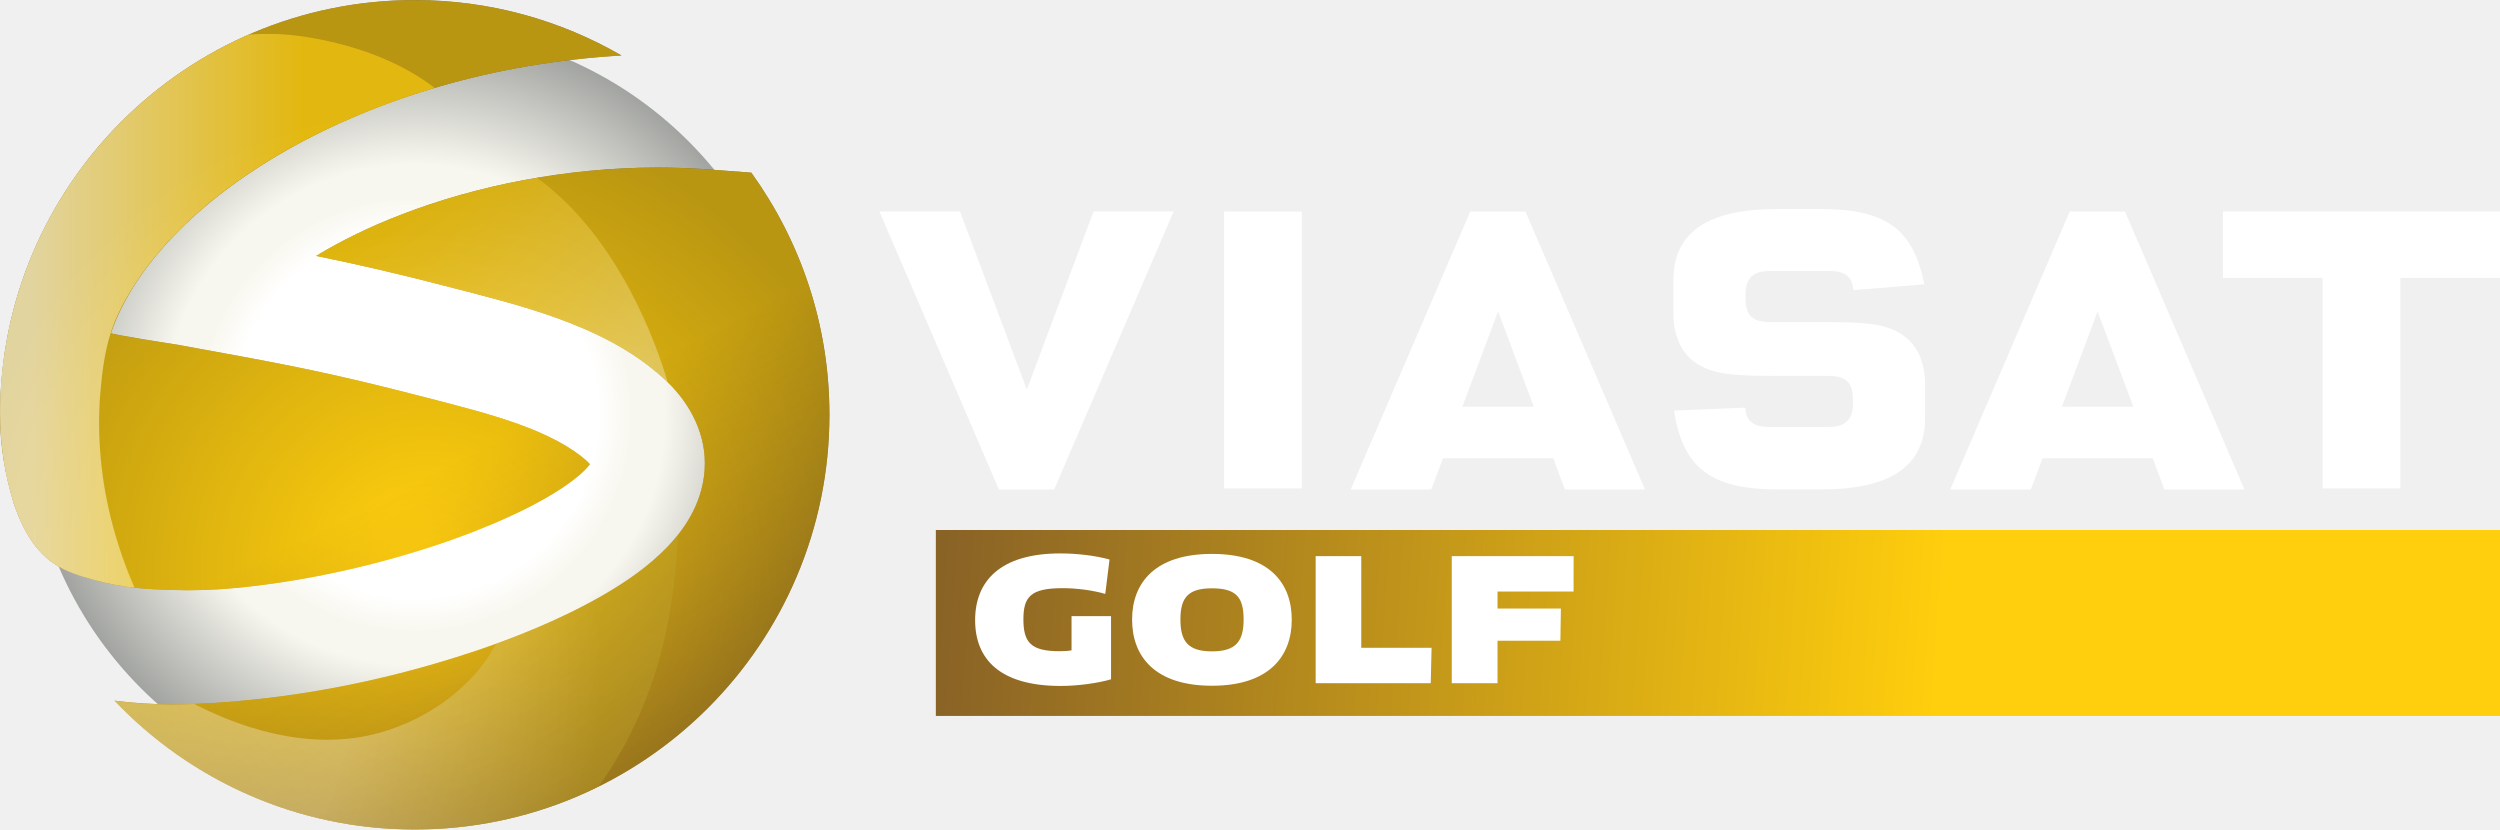
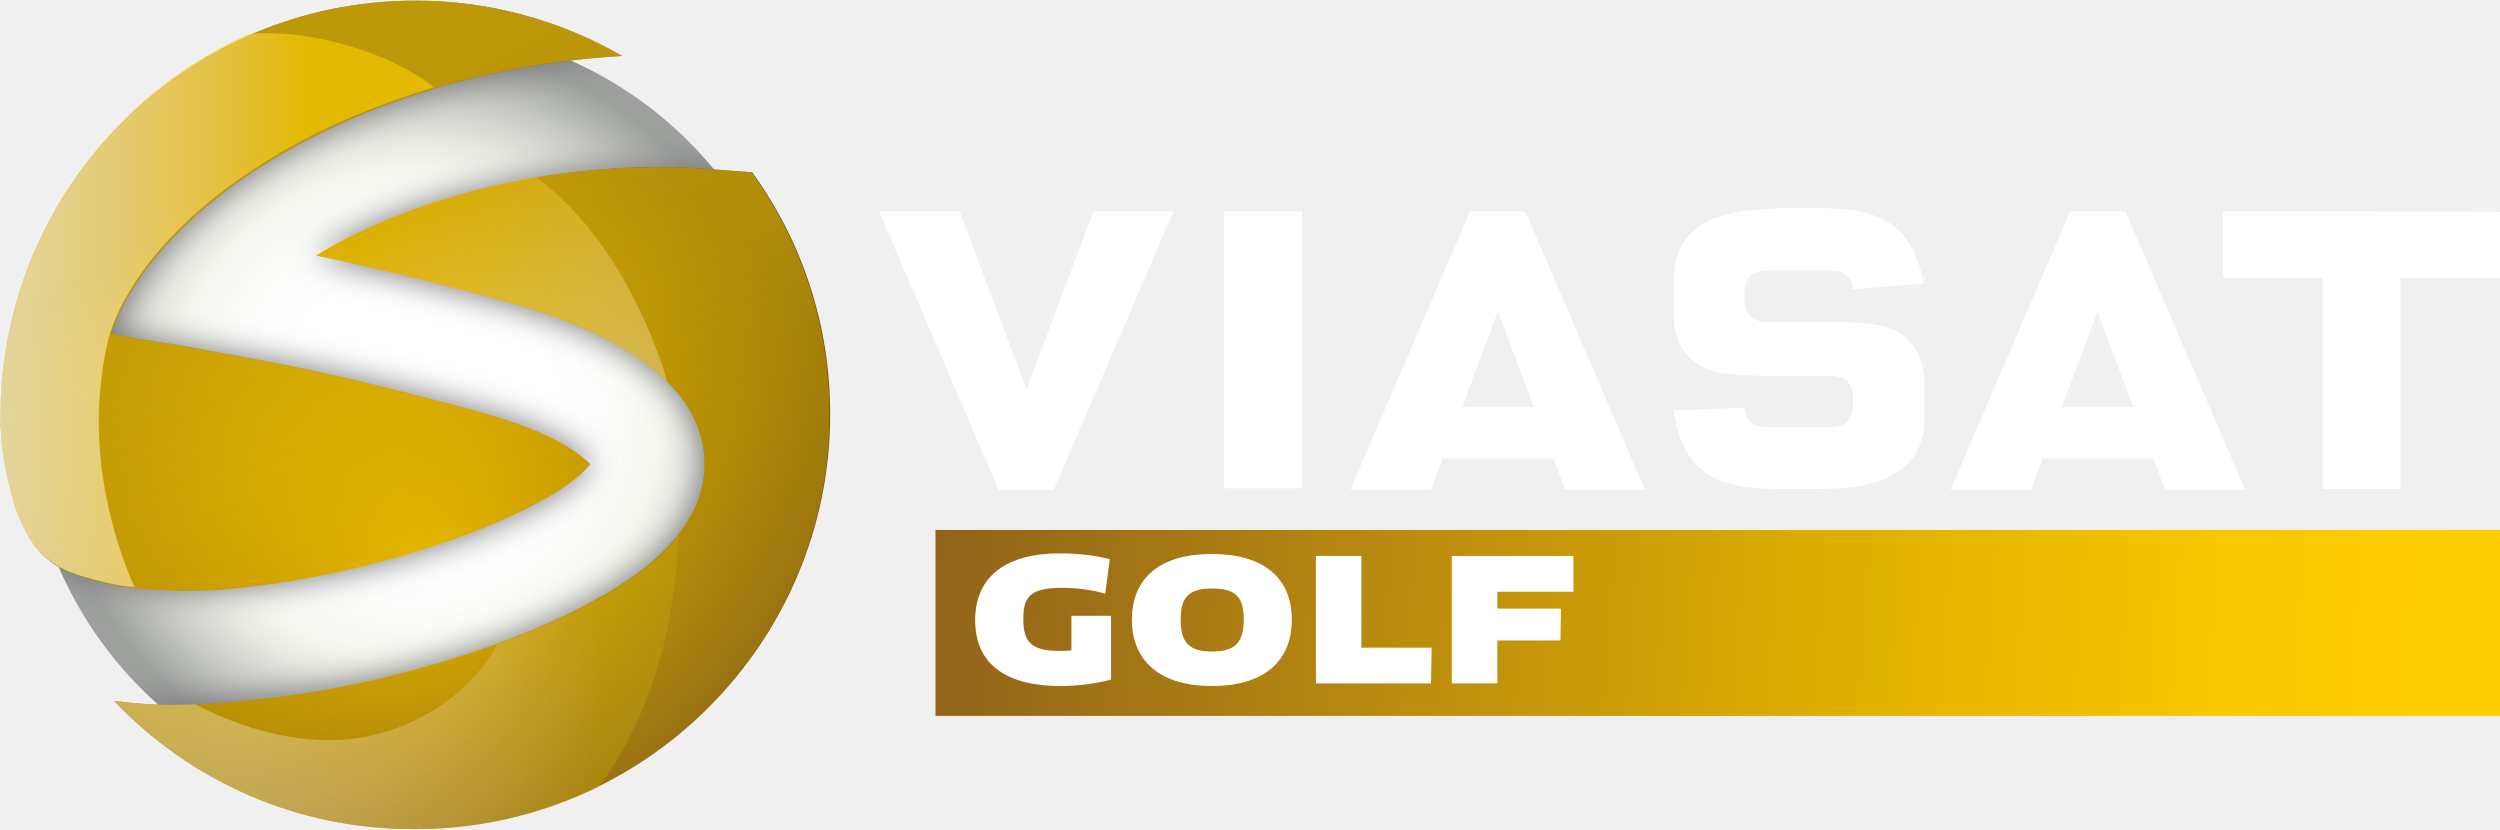
- <svg xmlns="http://www.w3.org/2000/svg" width="211.67mm" height="70.228mm" version="1.1" viewBox="0 0 211.67 70.228">
+ <svg xmlns="http://www.w3.org/2000/svg" width="813.53" height="270" version="1.1" viewBox="0 0 813.53 270" xml:space="preserve">
  <defs>
-     <clipPath id="ag">
-       <path d="m86.47 62.221c0-11.247 9.118-20.364 20.366-20.364s20.366 9.117 20.366 20.364c0 11.249-9.118 20.365-20.366 20.365s-20.366-9.116-20.366-20.365" />
-     </clipPath>
-     <clipPath id="af">
-       <path d="m86.47 82.586h40.732v-40.729h-40.732z" />
-     </clipPath>
-     <radialGradient id="c" cx="0" cy="0" r="1" gradientTransform="matrix(20.365 0 0 -20.365 106.84 62.221)" gradientUnits="userSpaceOnUse">
+     <linearGradient id="SVGID_1_" x1="620.76" x2="379.31" y1="338.06" y2="320.96" gradientTransform="matrix(2.116 0 0 2.116 -499.02 -494.51)" gradientUnits="userSpaceOnUse">
+       <stop stop-color="#FFCF00" offset=".033" />
+       <stop stop-color="#F6C600" offset=".197" />
+       <stop stop-color="#DEAE00" offset=".43" />
+       <stop stop-color="#BA8B0F" offset=".706" />
+       <stop stop-color="#90631A" offset="1" />
+     </linearGradient>
+     <linearGradient id="SVGID_10_" x1="276.53" x2="334" y1="249.83" y2="362.19" gradientTransform="matrix(2.116 0 0 2.116 -499.02 -494.51)" gradientUnits="userSpaceOnUse">
+       <stop stop-color="#FFCF00" offset="0" />
+       <stop stop-color="#FAC900" offset=".2" />
+       <stop stop-color="#E9BA00" offset=".405" />
+       <stop stop-color="#D0A100" offset=".611" />
+       <stop stop-color="#B18213" offset=".817" />
+       <stop stop-color="#90631A" offset="1" />
+     </linearGradient>
+     <radialGradient id="SVGID_11_" cx="-1555.8" cy="901.54" r="148.93" gradientTransform="matrix(1.3627 0 0 1.3627 2113.3 -1008.3)" gradientUnits="userSpaceOnUse">
+       <stop stop-color="#fff" offset=".401" />
+       <stop stop-color="#FEFDFA" offset=".454" />
+       <stop stop-color="#FAF6EA" offset=".531" />
+       <stop stop-color="#F3EBCF" offset=".624" />
+       <stop stop-color="#E9DCA8" offset=".728" />
+       <stop stop-color="#DDC973" offset=".843" />
+       <stop stop-color="#CDB32C" offset=".964" />
+       <stop stop-color="#C8AD0A" offset="1" />
+     </radialGradient>
+     <linearGradient id="SVGID_12_" x1="235.79" x2="302.65" y1="281.48" y2="281.48" gradientTransform="matrix(2.116 0 0 2.116 -499.02 -494.51)" gradientUnits="userSpaceOnUse">
      <stop stop-color="#fff" offset="0" />
-       <stop stop-color="#fff" offset=".343" />
-       <stop stop-color="#fff" offset=".472" />
-       <stop stop-color="#f8f7ef" offset=".56" />
-       <stop stop-color="#f8f7ef" offset=".645" />
-       <stop stop-color="#a1a3a0" offset="1" />
-     </radialGradient>
-     <clipPath id="ae">
-       <path d="m85.01 62.221c0-1.609 0.267-3.177 0.723-4.67 0.599-1.732 1.434-3.02 2.964-3.602 2.333-0.89 4.141-0.906 5.366-0.948 1.14-0.041 2.343 3e-3 3.52 0.121 3.71 0.375 7.433 1.219 10.962 2.436 0.787 0.273 2.044 0.739 3.323 1.331 1.28 0.583 2.59 1.315 3.419 1.984 0.373 0.288 0.632 0.568 0.772 0.748-0.041 0.044-0.091 0.094-0.153 0.152-0.789 0.726-2.063 1.402-3.582 1.947-1.517 0.551-3.242 0.983-4.892 1.41-5.249 1.363-7.551 1.774-12.999 2.763 0 0-3.616 0.56-3.592 0.627 2.422 6.991 13.321 13.827 26.876 14.61-3.208 1.853-6.911 2.917-10.882 2.917-12.053 0-21.825-9.772-21.825-21.826m34.59 13.012c-4.748 0-9.483-0.936-13.455-2.47-1.652-0.632-3.169-1.375-4.498-2.18 2.208-0.449 4.333-0.938 7.279-1.705 1.602-0.419 3.506-0.883 5.422-1.575 1.912-0.7 3.874-1.62 5.554-3.138 1.264-1.116 2.215-2.739 2.2-4.506 1e-3 -0.944-0.26-1.819-0.626-2.539-0.367-0.727-0.835-1.324-1.334-1.848-1.006-1.044-2.167-1.834-3.358-2.527-2.372-1.371-4.901-2.313-6.3-2.8-3.949-1.36-8.104-2.306-12.304-2.73-1.29-0.131-2.672-0.234-4.106-0.234-0.991 2e-3 -2.011 0.059-3.04 0.194 3.975-4.174 9.582-6.779 15.801-6.779 12.053 0 21.825 9.772 21.825 21.825 0 4.758-1.528 9.157-4.112 12.743l-2.252 0.17c-0.89 0.065-1.782 0.099-2.672 0.099z" />
-     </clipPath>
-     <clipPath id="ad">
-       <path d="m85.01 84.047h43.65v-43.65h-43.65z" />
-     </clipPath>
-     <radialGradient id="b" cx="0" cy="0" r="1" gradientTransform="matrix(24.05 0 0 -24.05 107.49 54.135)" gradientUnits="userSpaceOnUse">
-       <stop stop-color="#ffce0d" offset="0" />
-       <stop stop-color="#ffce0d" offset=".062" />
-       <stop stop-color="#514218" offset="1" />
-     </radialGradient>
-     <clipPath id="ac">
-       <path d="m85.009 40.394h131.57v43.653h-131.57z" />
-     </clipPath>
-     <clipPath id="ab">
-       <path d="m85.009 84.046h43.649v-43.65h-43.649z" />
-     </clipPath>
-     <clipPath id="aa">
-       <path d="m85.009 62.221c0-1.61 0.265-3.177 0.722-4.67 0.599-1.733 1.434-3.021 2.963-3.604 2.335-0.888 4.142-0.904 5.367-0.946 1.141-0.041 2.344 2e-3 3.521 0.121 3.709 0.374 7.43 1.218 10.962 2.435 0.786 0.272 2.044 0.738 3.323 1.33 1.279 0.584 2.59 1.315 3.419 1.984 0.372 0.29 0.631 0.57 0.77 0.749-0.041 0.044-0.09 0.094-0.153 0.152-0.788 0.725-2.062 1.401-3.581 1.947-1.517 0.551-3.242 0.984-4.892 1.41-5.248 1.362-7.55 1.775-12.998 2.763 0 0-3.617 0.56-3.593 0.627 2.422 6.991 13.322 13.827 26.876 14.61-3.208 1.853-6.91 2.917-10.882 2.917-12.053 0-21.824-9.772-21.824-21.825m34.591 13.011c-4.748 0-9.484-0.935-13.456-2.47-1.653-0.632-3.17-1.375-4.5-2.179 2.209-0.449 4.334-0.94 7.279-1.706 1.602-0.419 3.506-0.883 5.424-1.575 1.911-0.699 3.874-1.62 5.555-3.138 1.261-1.115 2.213-2.74 2.198-4.506 1e-3 -0.944-0.259-1.819-0.626-2.54-0.367-0.725-0.835-1.323-1.334-1.847-1.006-1.044-2.166-1.833-3.358-2.527-2.372-1.372-4.9-2.313-6.301-2.799-3.948-1.361-8.104-2.307-12.303-2.732-1.289-0.13-2.673-0.233-4.105-0.233-0.993 1e-3 -2.013 0.059-3.041 0.194 3.976-4.174 9.583-6.778 15.801-6.778 12.054 0 21.825 9.771 21.825 21.825 0 4.757-1.527 9.156-4.111 12.742l-2.252 0.17c-0.891 0.064-1.782 0.099-2.674 0.099h-0.021" />
-     </clipPath>
-     <clipPath id="z">
-       <path d="m119.61 101.74 26.749-52.295-52.294-26.749-26.749 52.295z" />
-     </clipPath>
-     <linearGradient id="h" x2="1" gradientTransform="matrix(19.663 -38.441 -38.441 -19.663 98.946 78.524)" gradientUnits="userSpaceOnUse">
-       <stop stop-color="#ffce0d" offset="0" />
-       <stop stop-color="#ffce0d" offset=".492" />
-       <stop stop-color="#896226" offset="1" />
+       <stop stop-color="#FFFAED" offset=".087" />
+       <stop stop-color="#feb" offset=".272" />
+       <stop stop-color="#FFDA5B" offset=".536" />
+       <stop stop-color="#FFCF00" offset=".703" />
    </linearGradient>
-     <clipPath id="y">
-       <path d="m91.013 55.914h29.67v-15.52h-29.67z" />
-     </clipPath>
-     <clipPath id="x">
-       <path d="m120.12 55.268c-1.006-1.044-2.166-1.832-3.357-2.527-2.042-1.179-4.196-2.04-5.65-2.568-1.259-2.404-3.927-4.245-6.739-4.837-1.826-0.385-4.929-0.481-9.094 1.64l-0.05 0.025c-0.356-0.012-0.816-0.025-1.176-0.025-0.992 2e-3 -2.013 0.06-3.042 0.196 3.975-4.174 9.584-6.778 15.802-6.778 3.484 0 6.777 0.817 9.7 2.27 3.494 4.866 4.014 10.045 4.168 13.25-0.18-0.229-0.369-0.442-0.562-0.646" />
-     </clipPath>
-     <clipPath id="w">
-       <path d="m91.013 55.914h29.67v-15.52h-29.67z" />
-     </clipPath>
-     <radialGradient id="a" cx="0" cy="0" r="1" gradientTransform="matrix(32.811 0 0 -32.811 83.921 48.441)" gradientUnits="userSpaceOnUse">
-       <stop stop-color="#fff" offset="0" />
-       <stop stop-color="#fff" offset=".401" />
-       <stop stop-color="#fff" offset=".592" />
-       <stop stop-color="#c1ab2f" offset="1" />
-     </radialGradient>
-     <clipPath id="v">
-       <path d="m85.01 82.27h22.872v-29.15h-22.872z" />
-     </clipPath>
-     <clipPath id="u">
-       <path d="m98.981 82.269c-0.215-2e-3 -0.43-0.01-0.644-0.027-0.081-5e-3 -0.197 4e-3 -0.271-0.028-0.139-0.06-0.275-0.123-0.411-0.186-0.515-0.237-1.021-0.497-1.514-0.776-3.946-2.218-7.158-5.672-9.08-9.77-0.925-1.97-1.549-4.077-1.849-6.234-0.319-2.3-0.286-4.631 0.288-6.888 0.069-0.271 0.145-0.541 0.227-0.809 0.42-1.22 1.037-2.448 2.141-3.182 0.625-0.416 1.37-0.639 2.085-0.837 0.699-0.193 1.411-0.33 2.13-0.412-0.926 2.151-1.549 4.414-1.768 6.749-0.109 1.156-0.122 2.321-0.029 3.478 0.087 1.054 0.225 2.157 0.543 3.168 0.298 0.95 0.803 1.858 1.347 2.684 0.628 0.953 1.366 1.832 2.168 2.642 1.623 1.639 3.511 3.021 5.507 4.169 2.535 1.455 5.234 2.571 8.031 3.414-1.706 1.313-3.84 2.103-5.935 2.533-0.94 0.193-1.9 0.313-2.862 0.313-0.035 0-0.069-1e-3 -0.104-1e-3" />
-     </clipPath>
-     <clipPath id="t">
-       <path d="m84.893 82.278h22.989v-29.158h-22.989z" />
-     </clipPath>
-     <linearGradient id="g" x2="1" gradientTransform="matrix(22.872 0 0 -22.872 85.01 67.695)" gradientUnits="userSpaceOnUse">
-       <stop stop-color="#fff" offset="0" />
-       <stop stop-color="#fff" offset=".075" />
-       <stop stop-color="#ffce0d" offset=".703" />
-       <stop stop-color="#ffce0d" offset=".753" />
-       <stop stop-color="#ffce0d" offset="1" />
-     </linearGradient>
-     <clipPath id="s">
-       <path d="m98.078 84.047h19.632v-4.633h-19.632z" />
-     </clipPath>
-     <clipPath id="r">
-       <path d="m98.078 82.219c2.272 0.243 5.413-0.397 7.899-1.626 0.701-0.347 1.348-0.739 1.905-1.168-0.012-4e-3 -0.022-6e-3 -0.034-0.011 3.044 0.907 6.365 1.514 9.862 1.716-3.208 1.853-6.91 2.917-10.882 2.917-3.111 0-6.07-0.653-8.75-1.828" />
-     </clipPath>
-     <clipPath id="q">
-       <path d="m95.85 81.1 9.372 12.392 14.717-11.131-9.372-12.392z" />
-     </clipPath>
-     <linearGradient id="f" x2="1" gradientTransform="matrix(10.312 13.635 13.635 -10.312 101.84 73.671)" gradientUnits="userSpaceOnUse">
-       <stop stop-color="#fff" offset="0" />
-       <stop stop-color="#fff" offset=".005" />
-       <stop stop-color="#fff" offset=".175" />
-       <stop stop-color="#896226" offset=".83" />
-       <stop stop-color="#896226" offset="1" />
-     </linearGradient>
-     <clipPath id="p">
-       <path d="m113.29 75.229h15.372v-32.566h-15.372z" />
-     </clipPath>
-     <clipPath id="o">
-       <path d="m119.59 75.228c-2.125 0-4.246-0.19-6.298-0.535 2.562-1.812 5.373-5.665 6.881-10.775l-4e-3 4e-3c0-1e-3 0-4e-3 1e-3 -5e-3 -6e-3 6e-3 -0.013 0.013-0.02 0.019 1.14-1.103 1.971-2.63 1.957-4.28 0-0.946-0.26-1.82-0.627-2.541-0.224-0.445-0.487-0.841-0.772-1.202-0.155-3.205-0.675-8.383-4.168-13.25 7.185 3.571 12.124 10.984 12.124 19.554 0 4.758-1.527 9.156-4.111 12.741l-2.252 0.171c-0.891 0.065-1.783 0.099-2.673 0.099z" />
-     </clipPath>
-     <clipPath id="n">
-       <path d="m97.599 54.586 21.317 28.049 25.433-19.329-21.317-28.049z" />
-     </clipPath>
-     <linearGradient id="e" x2="1" gradientTransform="matrix(21.769 28.644 28.644 -21.769 110.39 50.854)" gradientUnits="userSpaceOnUse">
-       <stop stop-color="#896226" offset="0" />
-       <stop stop-color="#896226" offset=".005" />
-       <stop stop-color="#896226" offset=".251" />
-       <stop stop-color="#514218" offset="1" />
-     </linearGradient>
-     <clipPath id="m">
-       <path d="m101.64 74.695h18.511v-10.775h-18.511z" />
-     </clipPath>
-     <clipPath id="l">
-       <path d="m106.14 72.761c-1.653-0.632-3.169-1.376-4.5-2.18 2.209-0.448 4.334-0.938 7.281-1.705 1.602-0.418 3.505-0.882 5.422-1.575 1.913-0.692 4.14-1.77 5.809-3.38-0.588 2.005-2.543 7.54-6.767 10.686-0.037 0.034-0.114 0.088-0.114 0.088-2.525-0.426-4.944-1.089-7.131-1.934" />
-     </clipPath>
-     <clipPath id="k">
-       <path d="m114.51 83.215 10.599-16.012-17.83-11.803-10.599 16.012z" />
-     </clipPath>
-     <linearGradient id="d" x2="1" gradientTransform="matrix(13.806 -20.856 -20.856 -13.806 104.43 78.046)" gradientUnits="userSpaceOnUse">
-       <stop stop-color="#ffce0d" offset="0" />
-       <stop stop-color="#ffce0d" offset=".22" />
-       <stop stop-color="#fff" offset=".807" />
+     <linearGradient id="SVGID_15_" x1="292.55" x2="332.9" y1="251.22" y2="312.19" gradientTransform="matrix(2.116 0 0 2.116 -499.02 -494.51)" gradientUnits="userSpaceOnUse">
+       <stop stop-color="#FFCF00" offset=".22" />
+       <stop stop-color="#FFD63A" offset=".315" />
+       <stop stop-color="#FFE48D" offset=".505" />
+       <stop stop-color="#FFF0C2" offset=".676" />
+       <stop stop-color="#FFF8E4" offset=".82" />
+       <stop stop-color="#FFFDF8" offset=".933" />
      <stop stop-color="#fff" offset="1" />
    </linearGradient>
-     <clipPath id="ah">
-       <path d="m85.009 40.394h131.57v43.653h-131.57z" />
+     <radialGradient id="XMLID_8_-1" cx="391.74" cy="414.65" r="233.83" gradientTransform="matrix(.5386 0 0 .5386 -76.029 -88.33)" gradientUnits="userSpaceOnUse">
+       <stop stop-color="#fff" offset=".343" />
+       <stop stop-color="#FDFDFC" offset=".489" />
+       <stop stop-color="#F8F8F2" offset=".603" />
+       <stop stop-color="#F5F5ED" offset=".64" />
+       <stop stop-color="#E8E9E1" offset=".705" />
+       <stop stop-color="#C6C8C3" offset=".825" />
+       <stop stop-color="#9DA09D" offset=".949" />
+     </radialGradient>
+     <clipPath id="clipPath1658">
+       <path d="m184.78-534.18c-129.1 0-233.8 104.7-233.8 233.8s104.7 233.8 233.8 233.8c129.2 0 233.8-104.7 233.8-233.8 0.1-129.1-104.6-233.8-233.8-233.8z" />
    </clipPath>
-     <clipPath id="aj">
-       <path d="m134.26 56.157v-9.786h82.323v9.786h-0.01z" />
-     </clipPath>
-     <clipPath id="ai">
-       <path d="m216.17 40.568-82.601 5.852 1.101 15.54 82.601-5.852z" />
-     </clipPath>
-     <linearGradient id="i" x2="1" gradientTransform="matrix(-82.601 5.852 5.852 82.601 216.72 48.337)" gradientUnits="userSpaceOnUse">
-       <stop stop-color="#ffce0d" offset="0" />
-       <stop stop-color="#ffce0d" offset=".033" />
-       <stop stop-color="#ffce0d" offset=".357" />
-       <stop stop-color="#896226" offset="1" />
-     </linearGradient>
-     <clipPath id="j">
-       <path d="m85.009 40.394h131.57v43.653h-131.57z" />
-     </clipPath>
+     <filter id="filter1583" x="-.048" y="-.048" width="1.096" height="1.096" color-interpolation-filters="sRGB">
+       <feGaussianBlur stdDeviation="10.023" />
+     </filter>
  </defs>
-   <g transform="translate(36.699 -173.35)">
-     <g transform="matrix(1.6088 0 0 -1.6088 -173.46 308.57)" fill="#fff">
-       <g clip-path="url(#j)" fill="#fff">
-         <g transform="translate(142.56 72.92)">
-           <path d="m0 0c-0.097-0.259-3.511-9.373-3.511-9.373s-3.421 9.114-3.517 9.373h-4.241c0.23-0.543 6.186-14.392 6.287-14.629h2.909c0.1 0.237 6.056 14.086 6.288 14.629z" fill="#fff" />
-         </g>
-         <path d="m149.43 58.346h4.089v14.573h-4.089z" />
-         <g transform="translate(163.85 67.661)">
-           <path d="m0 0 1.878-5.015h-3.758zm-1.466 5.256c-0.104-0.237-6.059-14.085-6.29-14.627h4.242c0.083 0.222 0.613 1.641 0.613 1.641h5.801s0.532-1.419 0.616-1.641h4.214c-0.235 0.542-6.186 14.39-6.289 14.627z" fill="#fff" />
-         </g>
-         <g transform="translate(195.4 67.661)">
-           <path d="m0 0 1.882-5.015h-3.757zm-1.466 5.256c-0.102-0.237-6.055-14.085-6.288-14.627h4.241c0.084 0.222 0.616 1.641 0.616 1.641h5.799s0.53-1.419 0.614-1.641h4.213c-0.233 0.542-6.183 14.39-6.285 14.627z" fill="#fff" />
-         </g>
-         <g transform="translate(178.56 73.05)">
-           <path d="m0 0c-3.691 0-5.485-1.227-5.485-3.751v-1.737c0-1.334 0.536-2.331 1.508-2.802 0.735-0.38 1.584-0.49 3.778-0.49h2.874c0.918 0 1.289-0.357 1.289-1.23v-0.2c0-0.884-0.384-1.259-1.289-1.259h-3.131c-0.467 0-0.785 0.098-0.991 0.313-0.159 0.164-0.24 0.401-0.261 0.702-0.355-0.016-3.352-0.14-3.742-0.153 0.454-3.017 1.951-4.15 5.45-4.15h2.279c3.69 0 5.484 1.237 5.484 3.778v1.734c0 1.334-0.533 2.331-1.506 2.805-0.738 0.381-1.583 0.489-3.782 0.489h-2.873c-0.915 0-1.289 0.357-1.289 1.232v0.198c0 0.884 0.387 1.261 1.289 1.261h3.132c0.468 0 0.785-0.1 0.992-0.316 0.158-0.166 0.24-0.397 0.258-0.691 0.372 0.03 3.343 0.273 3.737 0.305-0.579 2.914-2.026 3.962-5.442 3.962z" fill="#fff" />
-         </g>
-         <g transform="translate(202 72.92)">
-           <path d="m0 0v-3.498h5.242v-11.075h4.091v11.075h5.248v3.498z" fill="#fff" />
-         </g>
-       </g>
-     </g>
-     <g transform="matrix(1.6088 0 0 -1.6088 -173.46 308.57)">
-       <g clip-path="url(#aj)">
-         <g clip-path="url(#ai)">
-           <path d="m134.26 56.157v-9.786h82.323v9.786h-0.01z" fill="url(#i)" />
-         </g>
-       </g>
-     </g>
-     <g transform="matrix(1.6088 0 0 -1.6088 -173.46 308.57)">
-       <g clip-path="url(#ah)">
-         <g transform="translate(143.48 48.3)">
-           <path d="m0 0c-0.698-0.205-1.757-0.35-2.649-0.35-3.21 0-4.504 1.419-4.504 3.462 0 2.041 1.302 3.513 4.487 3.513 0.883 0 1.846-0.116 2.586-0.32l-0.224-1.81c-0.677 0.195-1.516 0.301-2.247 0.301-1.695 0-2.061-0.462-2.061-1.648 0-1.214 0.403-1.669 1.891-1.669 0.223 0 0.437 9e-3 0.642 0.044v1.802h2.079z" fill="#fff" />
-         </g>
-         <g transform="translate(148.79 47.961)">
-           <path d="m0 0c-2.989 0-4.202 1.533-4.202 3.479 0 1.943 1.213 3.459 4.202 3.459 2.996 0 4.201-1.516 4.201-3.459 0-1.936-1.205-3.479-4.201-3.479m0 5.127c-1.248 0-1.659-0.483-1.659-1.64 0-1.159 0.411-1.678 1.659-1.678 1.258 0 1.667 0.519 1.667 1.678 0 1.157-0.374 1.64-1.667 1.64" fill="#fff" />
-         </g>
-         <g transform="translate(160.35 49.959)">
-           <path d="m0 0-0.045-1.863h-6.056v6.687h2.4v-4.824z" fill="#fff" />
-         </g>
-         <g transform="translate(163.82 52.919)">
-           <path d="m0 0v-0.893h3.335l-0.027-1.695h-3.308v-2.236h-2.408v6.687h6.412l-2e-3 -1.863z" fill="#fff" />
-         </g>
-       </g>
-     </g>
-     <g transform="matrix(1.6088 0 0 -1.6088 -173.46 308.57)">
-       <g clip-path="url(#ag)">
-         <g clip-path="url(#af)">
-           <path d="m86.47 62.221c0-11.247 9.118-20.364 20.366-20.364s20.366 9.117 20.366 20.364c0 11.249-9.118 20.365-20.366 20.365s-20.366-9.116-20.366-20.365" fill="url(#c)" />
-         </g>
-       </g>
-       <g clip-path="url(#ae)">
-         <g clip-path="url(#ad)">
-           <path d="m85.01 62.221c0-1.609 0.267-3.177 0.723-4.67 0.599-1.732 1.434-3.02 2.964-3.602 2.333-0.89 4.141-0.906 5.366-0.948 1.14-0.041 2.343 3e-3 3.52 0.121 3.71 0.375 7.433 1.219 10.962 2.436 0.787 0.273 2.044 0.739 3.323 1.331 1.28 0.583 2.59 1.315 3.419 1.984 0.373 0.288 0.632 0.568 0.772 0.748-0.041 0.044-0.091 0.094-0.153 0.152-0.789 0.726-2.063 1.402-3.582 1.947-1.517 0.551-3.242 0.983-4.892 1.41-5.249 1.363-7.551 1.774-12.999 2.763 0 0-3.616 0.56-3.592 0.627 2.422 6.991 13.321 13.827 26.876 14.61-3.208 1.853-6.911 2.917-10.882 2.917-12.053 0-21.825-9.772-21.825-21.826m34.59 13.012c-4.748 0-9.483-0.936-13.455-2.47-1.652-0.632-3.169-1.375-4.498-2.18 2.208-0.449 4.333-0.938 7.279-1.705 1.602-0.419 3.506-0.883 5.422-1.575 1.912-0.7 3.874-1.62 5.554-3.138 1.264-1.116 2.215-2.739 2.2-4.506 1e-3 -0.944-0.26-1.819-0.626-2.539-0.367-0.727-0.835-1.324-1.334-1.848-1.006-1.044-2.167-1.834-3.358-2.527-2.372-1.371-4.901-2.313-6.3-2.8-3.949-1.36-8.104-2.306-12.304-2.73-1.29-0.131-2.672-0.234-4.106-0.234-0.991 2e-3 -2.011 0.059-3.04 0.194 3.975-4.174 9.582-6.779 15.801-6.779 12.053 0 21.825 9.772 21.825 21.825 0 4.758-1.528 9.157-4.112 12.743l-2.252 0.17c-0.89 0.065-1.782 0.099-2.672 0.099z" fill="url(#b)" />
-         </g>
-       </g>
-       <g clip-path="url(#ac)">
-         <g clip-path="url(#ab)" opacity=".6">
-           <g clip-path="url(#aa)">
-             <g clip-path="url(#z)">
-               <path d="m85.009 62.221c0-1.61 0.265-3.177 0.722-4.67 0.599-1.733 1.434-3.021 2.963-3.604 2.335-0.888 4.142-0.904 5.367-0.946 1.141-0.041 2.344 2e-3 3.521 0.121 3.709 0.374 7.43 1.218 10.962 2.435 0.786 0.272 2.044 0.738 3.323 1.33 1.279 0.584 2.59 1.315 3.419 1.984 0.372 0.29 0.631 0.57 0.77 0.749-0.041 0.044-0.09 0.094-0.153 0.152-0.788 0.725-2.062 1.401-3.581 1.947-1.517 0.551-3.242 0.984-4.892 1.41-5.248 1.362-7.55 1.775-12.998 2.763 0 0-3.617 0.56-3.593 0.627 2.422 6.991 13.322 13.827 26.876 14.61-3.208 1.853-6.91 2.917-10.882 2.917-12.053 0-21.824-9.772-21.824-21.825m34.591 13.011c-4.748 0-9.484-0.935-13.456-2.47-1.653-0.632-3.17-1.375-4.5-2.179 2.209-0.449 4.334-0.94 7.279-1.706 1.602-0.419 3.506-0.883 5.424-1.575 1.911-0.699 3.874-1.62 5.555-3.138 1.261-1.115 2.213-2.74 2.198-4.506 1e-3 -0.944-0.259-1.819-0.626-2.54-0.367-0.725-0.835-1.323-1.334-1.847-1.006-1.044-2.166-1.833-3.358-2.527-2.372-1.372-4.9-2.313-6.301-2.799-3.948-1.361-8.104-2.307-12.303-2.732-1.289-0.13-2.673-0.233-4.105-0.233-0.993 1e-3 -2.013 0.059-3.041 0.194 3.976-4.174 9.583-6.778 15.801-6.778 12.054 0 21.825 9.771 21.825 21.825 0 4.757-1.527 9.156-4.111 12.742l-2.252 0.17c-0.891 0.064-1.782 0.099-2.674 0.099h-0.021" fill="url(#h)" />
-             </g>
-           </g>
-         </g>
-         <g clip-path="url(#y)" opacity=".31">
-           <g clip-path="url(#x)">
-             <g clip-path="url(#w)">
-               <path d="m120.12 55.268c-1.006-1.044-2.166-1.832-3.357-2.527-2.042-1.179-4.196-2.04-5.65-2.568-1.259-2.404-3.927-4.245-6.739-4.837-1.826-0.385-4.929-0.481-9.094 1.64l-0.05 0.025c-0.356-0.012-0.816-0.025-1.176-0.025-0.992 2e-3 -2.013 0.06-3.042 0.196 3.975-4.174 9.584-6.778 15.802-6.778 3.484 0 6.777 0.817 9.7 2.27 3.494 4.866 4.014 10.045 4.168 13.25-0.18-0.229-0.369-0.442-0.562-0.646" fill="url(#a)" />
-             </g>
-           </g>
-         </g>
-         <g clip-path="url(#v)" opacity=".59">
-           <g clip-path="url(#u)">
-             <g clip-path="url(#t)">
-               <path d="m98.981 82.269c-0.215-2e-3 -0.43-0.01-0.644-0.027-0.081-5e-3 -0.197 4e-3 -0.271-0.028-0.139-0.06-0.275-0.123-0.411-0.186-0.515-0.237-1.021-0.497-1.514-0.776-3.946-2.218-7.158-5.672-9.08-9.77-0.925-1.97-1.549-4.077-1.849-6.234-0.319-2.3-0.286-4.631 0.288-6.888 0.069-0.271 0.145-0.541 0.227-0.809 0.42-1.22 1.037-2.448 2.141-3.182 0.625-0.416 1.37-0.639 2.085-0.837 0.699-0.193 1.411-0.33 2.13-0.412-0.926 2.151-1.549 4.414-1.768 6.749-0.109 1.156-0.122 2.321-0.029 3.478 0.087 1.054 0.225 2.157 0.543 3.168 0.298 0.95 0.803 1.858 1.347 2.684 0.628 0.953 1.366 1.832 2.168 2.642 1.623 1.639 3.511 3.021 5.507 4.169 2.535 1.455 5.234 2.571 8.031 3.414-1.706 1.313-3.84 2.103-5.935 2.533-0.94 0.193-1.9 0.313-2.862 0.313-0.035 0-0.069-1e-3 -0.104-1e-3" fill="url(#g)" />
-             </g>
-           </g>
-         </g>
-         <g clip-path="url(#s)" opacity="0">
-           <g clip-path="url(#r)">
-             <g clip-path="url(#q)">
-               <path d="m98.078 82.219c2.272 0.243 5.413-0.397 7.899-1.626 0.701-0.347 1.348-0.739 1.905-1.168-0.012-4e-3 -0.022-6e-3 -0.034-0.011 3.044 0.907 6.365 1.514 9.862 1.716-3.208 1.853-6.91 2.917-10.882 2.917-3.111 0-6.07-0.653-8.75-1.828" fill="url(#f)" />
-             </g>
-           </g>
-         </g>
-         <g clip-path="url(#p)" opacity="0">
-           <g clip-path="url(#o)">
-             <g clip-path="url(#n)">
-               <path d="m119.59 75.228c-2.125 0-4.246-0.19-6.298-0.535 2.562-1.812 5.373-5.665 6.881-10.775l-4e-3 4e-3c0-1e-3 0-4e-3 1e-3 -5e-3 -6e-3 6e-3 -0.013 0.013-0.02 0.019 1.14-1.103 1.971-2.63 1.957-4.28 0-0.946-0.26-1.82-0.627-2.541-0.224-0.445-0.487-0.841-0.772-1.202-0.155-3.205-0.675-8.383-4.168-13.25 7.185 3.571 12.124 10.984 12.124 19.554 0 4.758-1.527 9.156-4.111 12.741l-2.252 0.171c-0.891 0.065-1.783 0.099-2.673 0.099z" fill="url(#e)" />
-             </g>
-           </g>
-         </g>
-         <g clip-path="url(#m)" opacity=".33">
-           <g clip-path="url(#l)">
-             <g clip-path="url(#k)">
-               <path d="m106.14 72.761c-1.653-0.632-3.169-1.376-4.5-2.18 2.209-0.448 4.334-0.938 7.281-1.705 1.602-0.418 3.505-0.882 5.422-1.575 1.913-0.692 4.14-1.77 5.809-3.38-0.588 2.005-2.543 7.54-6.767 10.686-0.037 0.034-0.114 0.088-0.114 0.088-2.525-0.426-4.944-1.089-7.131-1.934" fill="url(#d)" />
-             </g>
-           </g>
-         </g>
-       </g>
+   <g transform="translate(-.0072295 .026932)">
+     <path d="m134.94 9.049c-69.533 0-125.92 56.391-125.92 125.92s56.391 125.92 125.92 125.92c69.587 0 125.92-56.391 125.92-125.92 0.054-69.533-56.338-125.92-125.92-125.92z" fill="url(#XMLID_8_-1)" stroke-width=".539" />
+     <g transform="matrix(.5386 0 0 .5386 35.417 296.76)" clip-path="url(#clipPath1658)" fill="#757576" filter="url(#filter1583)">
+       <path d="m3.4-127.63c11.8 1.5 23.5 2.2 34.9 2.2 16.4 0 32.3-1.2 47.1-2.7 48.2-4.9 95.9-15.7 141.3-31.4 16.1-5.6 45.1-16.4 72.3-32.1 13.7-8 27-17 38.5-29 5.7-6 11.1-12.9 15.3-21.2s7.2-18.3 7.2-29.2c0.2-20.3-10.8-38.9-25.3-51.7-19.3-17.4-41.8-28-63.8-36s-43.9-13.3-62.3-18.1c-33.8-8.8-58.2-14.4-83.6-19.6 15.3-9.2 32.7-17.8 51.6-25 45.7-17.6 100.1-28.4 154.7-28.4 10.2 0 20.5 0.4 30.7 1.1l25.9 2c29.7 41.2 47.2 91.7 47.2 146.3 0 138.4-112.2 250.6-250.6 250.6-71.1 0-135.5-29.9-181.1-77.8zm-26.8-77.8c26.8 10.2 47.6 10.4 61.6 10.9 13.1 0.5 26.9 0 40.4-1.4 42.6-4.3 85.3-14 125.9-28 9-3.1 23.5-8.5 38.2-15.3 14.7-6.7 29.7-15.1 39.2-22.8 4.3-3.3 7.3-6.5 8.9-8.6-0.5-0.5-1-1.1-1.8-1.7-9.1-8.3-23.7-16.1-41.1-22.4s-37.2-11.3-56.2-16.2c-60.3-15.6-86.7-20.4-149.2-31.7 0 0-41.5-6.4-41.3-7.2 27.8-80.3 153-158.8 308.6-167.7-36.8-21.3-79.3-33.5-124.9-33.5-138.4 0-250.6 112.2-250.6 250.6 0 18.5 3.1 36.5 8.3 53.6 6.8 20 16.4 34.8 34 41.4z" />
+       <path d="m260-442.63c48.5 36.1 70.9 99.7 77.7 122.7-19.2-18.5-44.7-30.9-66.7-38.8-22-8-43.9-13.3-62.3-18.1-33.8-8.8-58.2-14.4-83.6-19.6 15.3-9.2 32.7-17.8 51.7-25 25.1-9.7 52.9-17.3 81.9-22.2 0 0 0.8 0.6 1.3 1z" opacity=".17" />
+       <path d="m51.6-125.63c-4.1 0.1-9.4 0.3-13.5 0.3-11.4 0-23.1-0.7-34.9-2.2 45.6 47.9 110 77.8 181.4 77.8 40 0 77.8-9.4 111.4-26.1 40.1-55.9 46.1-115.3 47.9-152.1-2.1 2.6-4.2 5.1-6.5 7.4-11.5 12-24.9 21.1-38.5 29-23.4 13.5-48.2 23.4-64.9 29.5-14.4 27.6-45.1 48.8-77.4 55.6-21 4.4-56.6 5.5-104.4-18.8z" opacity=".31" />
+       <path d="m-57.5-246.73c4.8 14 11.9 28.1 24.6 36.5 7.2 4.8 15.7 7.3 23.9 9.6 8 2.2 16.2 3.8 24.5 4.7-10.6-24.7-17.8-50.7-20.3-77.5-1.2-13.3-1.4-26.7-0.3-39.9 1-12.1 2.6-24.8 6.2-36.4 3.4-10.9 9.2-21.3 15.5-30.8 7.2-11 15.7-21 24.9-30.3 18.6-18.8 40.3-34.7 63.2-47.9 29.1-16.7 60.1-29.5 92.2-39.2-19.6-15.1-44.1-24.1-68.1-29.1-11.2-2.3-22.6-3.7-34.1-3.6-2.5 0-4.9 0.1-7.4 0.3-0.9 0.1-2.3 0-3.1 0.3-1.6 0.7-3.1 1.4-4.7 2.1-5.9 2.7-11.7 5.7-17.4 8.9-45.3 25.5-82.2 65.1-104.3 112.2-10.6 22.6-17.8 46.8-21.2 71.6-3.7 26.4-3.3 53.2 3.3 79.1 0.8 3.2 1.6 6.3 2.6 9.4" opacity=".31" />
+       <path d="m388.2-446.63-25.9-2c-10.2-0.7-20.4-1.1-30.7-1.1-24.5 0-49 2.2-72.7 6.2 29.4 20.8 61.7 65 79 123.7h-0.1v0.1c-0.1-0.1-0.2-0.1-0.2-0.2 13.1 12.7 22.6 30.2 22.5 49.1 0 10.9-3 20.9-7.2 29.2-2.6 5.1-5.6 9.7-8.9 13.8-1.8 36.8-7.7 96.3-47.9 152.1 82.5-41 139.2-126.1 139.2-224.5 0.1-54.7-17.4-105.2-47.1-146.4z" opacity=".15" />
    </g>
  </g>
+   <path d="m355.84 68.77c-0.635 1.693-21.795 57.978-21.795 57.978s-21.16-56.285-21.795-57.978h-26.238c1.481 3.386 38.299 89.083 38.934 90.564h17.986c0.635-1.481 37.453-87.179 38.934-90.564h-26.027z" fill="#fff" stroke-width="2.116" />
+   <path d="m398.37 68.77v90.141h25.392v-90.141h-25.392z" fill="#fff" stroke-width="2.116" />
+   <path d="m478.36 68.77c-0.635 1.481-37.453 87.179-38.934 90.564h26.238c0.423-1.481 3.809-10.157 3.809-10.157h35.972s3.386 8.676 3.809 10.157h26.027c-1.481-3.386-38.299-89.083-38.934-90.564h-17.986zm9.099 32.586 11.638 31.105h-23.276z" fill="#fff" stroke-width="2.116" />
+   <path d="m673.66 68.77c-0.635 1.481-37.453 87.179-38.934 90.564h26.238c0.423-1.481 3.809-10.157 3.809-10.157h35.972s3.174 8.676 3.809 10.157h26.027c-1.481-3.386-38.299-89.083-38.934-90.564h-17.986zm8.887 32.586 11.638 31.105h-23.276z" fill="#fff" stroke-width="2.116" />
+   <path d="m578.44 67.923c-22.853 0-33.856 7.618-33.856 23.276v10.792c0 8.252 3.386 14.389 9.31 17.351 4.444 2.328 9.733 2.962 23.276 2.962h17.774c5.713 0 8.041 2.116 8.041 7.618v1.27c0 5.502-2.328 7.829-8.041 7.829h-19.467c-2.962 0-4.867-0.635-6.136-1.904-1.058-1.058-1.481-2.539-1.693-4.444-2.116 0-20.737 0.846-23.064 0.846 2.751 18.621 12.061 25.603 33.644 25.603h14.177c22.853 0 33.856-7.618 33.856-23.276v-10.792c0-8.252-3.386-14.389-9.31-17.351-4.655-2.328-9.733-2.962-23.487-2.962h-17.774c-5.713 0-8.041-2.116-8.041-7.617v-1.27c0-5.502 2.328-7.829 8.041-7.829h19.467c2.962 0 4.867 0.635 6.136 1.904 1.058 1.058 1.481 2.539 1.693 4.232 2.328-0.212 20.737-1.693 23.064-1.904-3.597-17.986-12.484-24.545-33.644-24.545h-13.966z" fill="#fff" stroke-width="2.116" />
+   <path d="m723.39 68.77v21.583h32.375v68.769h25.392v-68.558h32.375v-21.583c-2.328-0.212-87.602-0.212-90.141-0.212z" fill="#fff" stroke-width="2.116" />
+   <rect x="304.42" y="172.45" width="509.11" height="60.517" fill="url(#SVGID_1_)" stroke-width="2.116" />
+   <g transform="matrix(2.116 0 0 2.116 -499.02 -494.51)" fill="#fff">
+     <path d="m406.7 338.2c-2 0.6-5.1 1-7.7 1-9.4 0-13.2-4.1-13.2-10.1s3.8-10.3 13.1-10.3c2.6 0 5.4 0.3 7.6 0.9l-0.7 5.3c-2-0.6-4.4-0.9-6.6-0.9-5 0-6 1.4-6 4.8 0 3.5 1.2 4.9 5.5 4.9 0.7 0 1.3 0 1.9-0.1v-5.3h6.1z" />
+     <path d="m422.2 324.2c-3.6 0-4.8 1.4-4.8 4.8s1.2 4.9 4.8 4.9c3.7 0 4.9-1.5 4.9-4.9s-1.1-4.8-4.9-4.8m0 15c-8.7 0-12.3-4.5-12.3-10.2s3.5-10.1 12.3-10.1 12.3 4.4 12.3 10.1-3.5 10.2-12.3 10.2" />
+     <polygon points="445.2 333.3 456 333.3 455.9 338.8 438.2 338.8 438.2 319.2 445.2 319.2" />
+     <polygon points="466.1 338.8 459.1 338.8 459.1 319.2 477.8 319.2 477.8 324.7 466.1 324.7 466.1 327.3 475.9 327.3 475.8 332.2 466.1 332.2" />
+   </g>
+   <g transform="matrix(2.116 0 0 2.116 -499.02 -494.51)">
+     <radialGradient id="SVGID_9_" cx="301.24" cy="320.69" r="70.209" gradientTransform="matrix(1.0013 0 0 1.0013 -.1334 .0119)" gradientUnits="userSpaceOnUse">
+       <stop stop-color="#FFCF00" offset="0" />
+       <stop stop-color="#C19A02" offset=".342" />
+       <stop stop-color="#5A4616" offset="1" />
+     </radialGradient>
+     <path d="m253.4 341.5c3 0.4 6 0.6 8.9 0.6 4.2 0 8.2-0.3 12-0.7 12.3-1.2 24.4-4 36-8 4.1-1.4 11.5-4.2 18.4-8.2 3.5-2 6.9-4.3 9.8-7.4 1.5-1.5 2.8-3.3 3.9-5.4s1.8-4.7 1.8-7.4c0-5.2-2.7-9.9-6.4-13.2-4.9-4.4-10.6-7.1-16.2-9.2-5.6-2-11.2-3.4-15.8-4.6-8.6-2.2-14.8-3.7-21.3-5 3.9-2.4 8.3-4.5 13.2-6.4 11.6-4.5 25.5-7.2 39.4-7.2 2.6 0 5.2 0.1 7.8 0.3l6.6 0.5c7.6 10.5 12 23.3 12 37.2 0 35.2-28.6 63.8-63.8 63.8-18.3 0.1-34.7-7.5-46.3-19.7zm-6.8-19.8c6.8 2.6 12.1 2.6 15.7 2.8 3.3 0.1 6.9 0 10.3-0.4 10.8-1.1 21.7-3.6 32-7.1 2.3-0.8 6-2.2 9.7-3.9s7.6-3.8 10-5.8c1.1-0.8 1.8-1.7 2.3-2.2l-0.4-0.4c-2.3-2.1-6-4.1-10.5-5.7-4.4-1.6-9.5-2.9-14.3-4.1-15.3-4-22.1-5.2-38-8.1 0 0-10.6-1.6-10.5-1.8 7.1-20.4 38.9-40.4 78.6-42.7-9.4-5.4-20.2-8.5-31.8-8.5-35.2 0-63.8 28.6-63.8 63.8 0 4.7 0.8 9.3 2.1 13.6 1.7 5 4.1 8.8 8.6 10.5z" fill="url(#SVGID_9_)" />
+   </g>
+   <path d="m37.174 228.1c6.348 0.846 12.696 1.27 18.832 1.27 8.887 0 17.351-0.635 25.392-1.481 26.027-2.539 51.63-8.464 76.176-16.928 8.676-2.962 24.334-8.887 38.934-17.351 7.406-4.232 14.6-9.099 20.737-15.658 3.174-3.174 5.925-6.983 8.252-11.426 2.328-4.444 3.809-9.945 3.809-15.658 0-11.003-5.713-20.948-13.542-27.931-10.368-9.31-22.429-15.024-34.279-19.467-11.85-4.232-23.699-7.194-33.433-9.733-18.198-4.655-31.317-7.829-45.071-10.58 8.252-5.078 17.563-9.522 27.931-13.542 24.545-9.522 53.958-15.235 83.37-15.235 5.502 0 11.003 0.212 16.505 0.635l13.966 1.058c16.082 22.218 25.392 49.303 25.392 78.715 0 74.483-60.517 135-135 135-38.723 0.212-73.425-15.87-97.97-41.685z" fill="none" stroke-width="2.116" />
+   <path d="m37.174 228.1c6.348 0.846 12.696 1.27 18.832 1.27 8.887 0 17.351-0.635 25.392-1.481 26.027-2.539 51.63-8.464 76.176-16.928 8.676-2.962 24.334-8.887 38.934-17.351 7.406-4.232 14.6-9.099 20.737-15.658 3.174-3.174 5.925-6.983 8.252-11.426 2.328-4.444 3.809-9.945 3.809-15.658 0-11.003-5.713-20.948-13.542-27.931-10.368-9.31-22.641-15.024-34.279-19.467-11.85-4.232-23.699-7.194-33.644-9.733-18.197-4.655-31.317-7.829-45.071-10.58 8.252-5.078 17.563-9.522 27.931-13.542 24.545-9.522 53.958-15.235 83.37-15.235 5.502 0 11.003 0.212 16.505 0.635l13.966 1.058c16.082 22.218 25.392 49.303 25.392 78.715 0 74.483-60.517 135-135 135-38.511 0.212-73.213-15.87-97.759-41.685zm-14.389-41.897c14.389 5.502 25.603 5.502 33.221 5.925 6.983 0.212 14.6 0 21.795-0.846 22.853-2.328 45.917-7.618 67.712-15.024 4.867-1.693 12.696-4.655 20.525-8.252 7.829-3.597 16.082-8.041 21.16-12.273 2.328-1.693 3.809-3.597 4.867-4.655l-0.846-0.846c-4.867-4.444-12.696-8.676-22.218-12.061-9.31-3.386-20.102-6.136-30.259-8.676-32.375-8.464-46.763-11.003-80.408-17.139 0 0-22.429-3.386-22.218-3.809 15.024-43.166 82.312-85.486 166.32-90.353-19.89-11.426-42.743-17.986-67.288-17.986-74.483 0-135 60.517-135 135 0 9.945 1.693 19.679 4.444 28.777 3.386 10.58 8.675 18.621 18.197 22.218z" fill="url(#SVGID_10_)" opacity=".6" stroke-width="2.116" />
+   <path d="m63.201 229.16c-2.116 0-5.078 0.212-7.194 0.212-6.136 0-12.484-0.423-18.832-1.27 24.545 25.815 59.248 41.897 97.759 41.897 21.583 0 41.897-5.078 60.094-13.966 21.583-30.047 24.757-62.21 25.815-81.889-1.058 1.481-2.328 2.751-3.386 4.02-6.136 6.56-13.331 11.426-20.737 15.658-12.696 7.194-26.027 12.696-34.914 15.87-7.829 14.812-24.334 26.238-41.685 29.835-11.215 2.328-30.47 2.962-56.285-10.157z" fill="url(#SVGID_11_)" opacity=".31" stroke-width="2.116" />
+   <path d="m4.376 163.78c2.539 7.618 6.348 15.235 13.331 19.679 3.809 2.539 8.464 4.02 12.908 5.078 4.232 1.27 8.675 2.116 13.119 2.539-5.713-13.331-9.522-27.296-11.003-41.685-0.635-7.194-0.846-14.389-0.212-21.583 0.635-6.56 1.481-13.331 3.386-19.679 1.904-5.925 4.867-11.426 8.252-16.505 3.809-5.925 8.464-11.426 13.331-16.293 9.945-10.157 21.795-18.621 34.067-25.815 15.658-9.099 32.375-15.87 49.726-21.16-10.58-8.041-23.699-12.908-36.607-15.658-5.925-1.27-12.273-1.904-18.409-1.904-1.27 0-2.751 0-4.02 0.212-0.423 0-1.27 0-1.693 0.212-0.846 0.423-1.693 0.846-2.539 1.058-3.174 1.481-6.348 3.174-9.31 4.867-24.334 13.754-44.224 35.125-56.074 60.517-5.713 12.273-9.522 25.18-11.426 38.511-1.904 14.177-1.693 28.566 1.693 42.531 0.423 1.904 0.846 3.386 1.481 5.078" fill="url(#SVGID_12_)" opacity=".59" stroke-width="2.116" />
+   <path d="m129.64 21.371c4.232 2.116 8.252 4.655 11.85 7.194h-0.212c18.832-5.713 39.357-9.31 60.94-10.58-19.89-11.426-42.743-17.986-67.288-17.986-19.255 0-37.453 4.02-54.169 11.215 13.966-1.481 33.433 2.539 48.879 10.157z" opacity="0" stroke-width="2.116" />
+   <path d="m244.54 56.285-13.966-1.058c-5.502-0.423-11.003-0.635-16.505-0.635-13.119 0-26.45 1.27-39.146 3.386 15.87 11.215 33.221 35.125 42.531 66.654l-0.212-0.212c6.983 6.771 12.273 16.293 12.061 26.45 0 5.925-1.693 11.215-3.809 15.658-1.481 2.751-2.962 5.29-4.867 7.406-1.058 19.89-4.232 51.842-25.815 81.889 44.436-22.006 74.906-67.923 74.906-121.03 0.212-29.201-9.31-56.497-25.18-78.503z" opacity="0" stroke-width="2.116" />
+   <path d="m175.35 58.401c26.027 19.467 38.299 53.746 41.897 66.019-10.368-9.945-24.122-16.716-35.972-20.948s-23.699-7.194-33.433-9.733c-18.197-4.655-31.317-7.829-45.071-10.58 8.252-5.078 17.563-9.522 27.931-13.542 13.542-5.29 28.566-9.31 44.013-12.061 0 0.212 0.423 0.635 0.635 0.846z" fill="url(#SVGID_15_)" opacity=".33" stroke-width="2.116" />
</svg>
